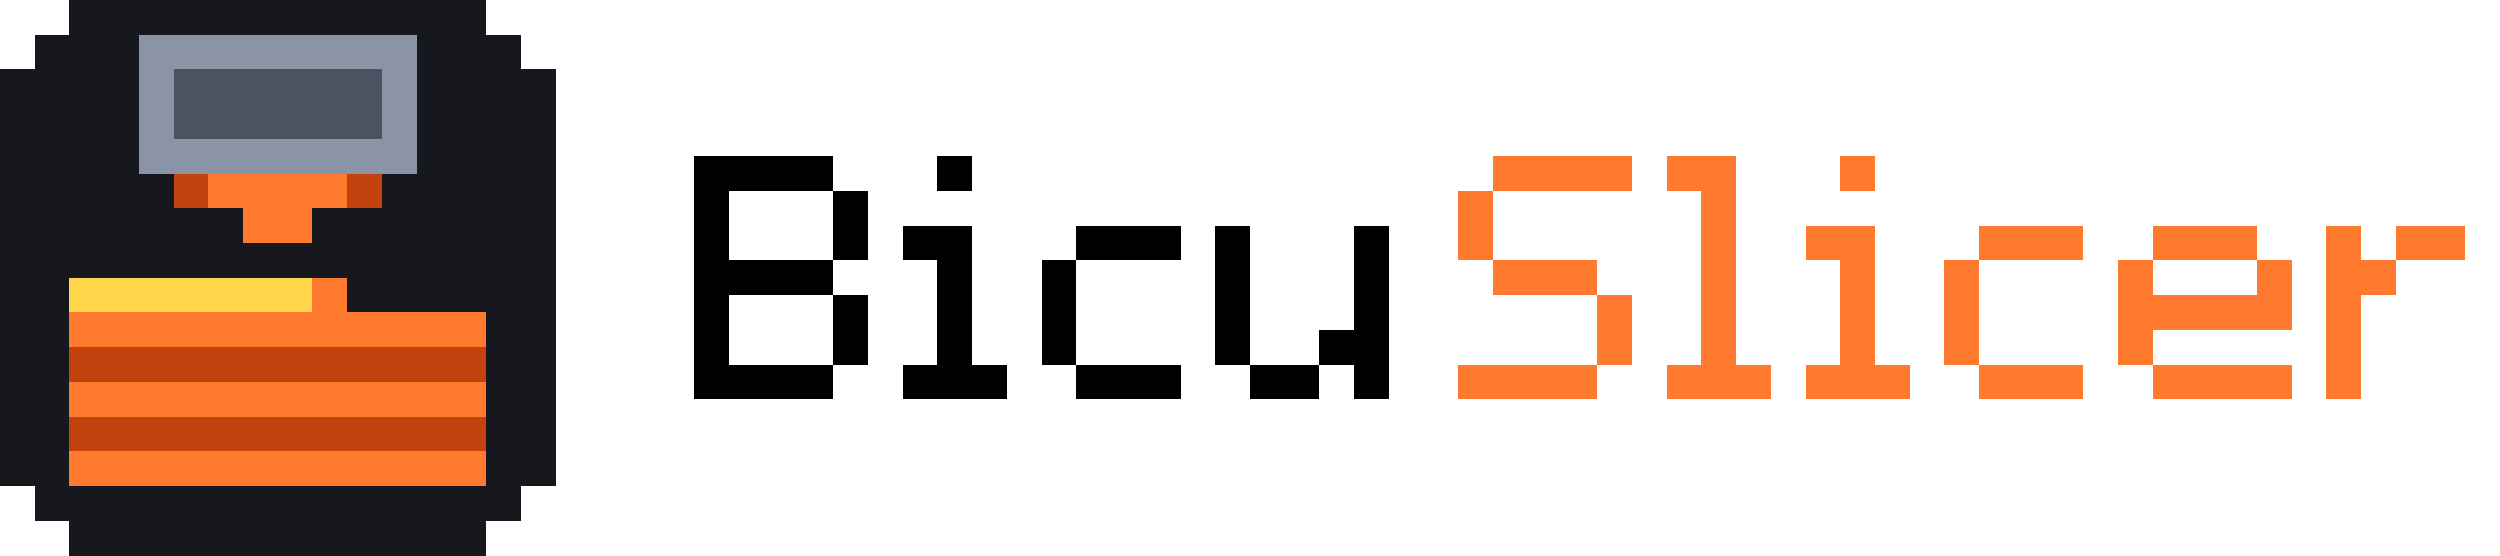
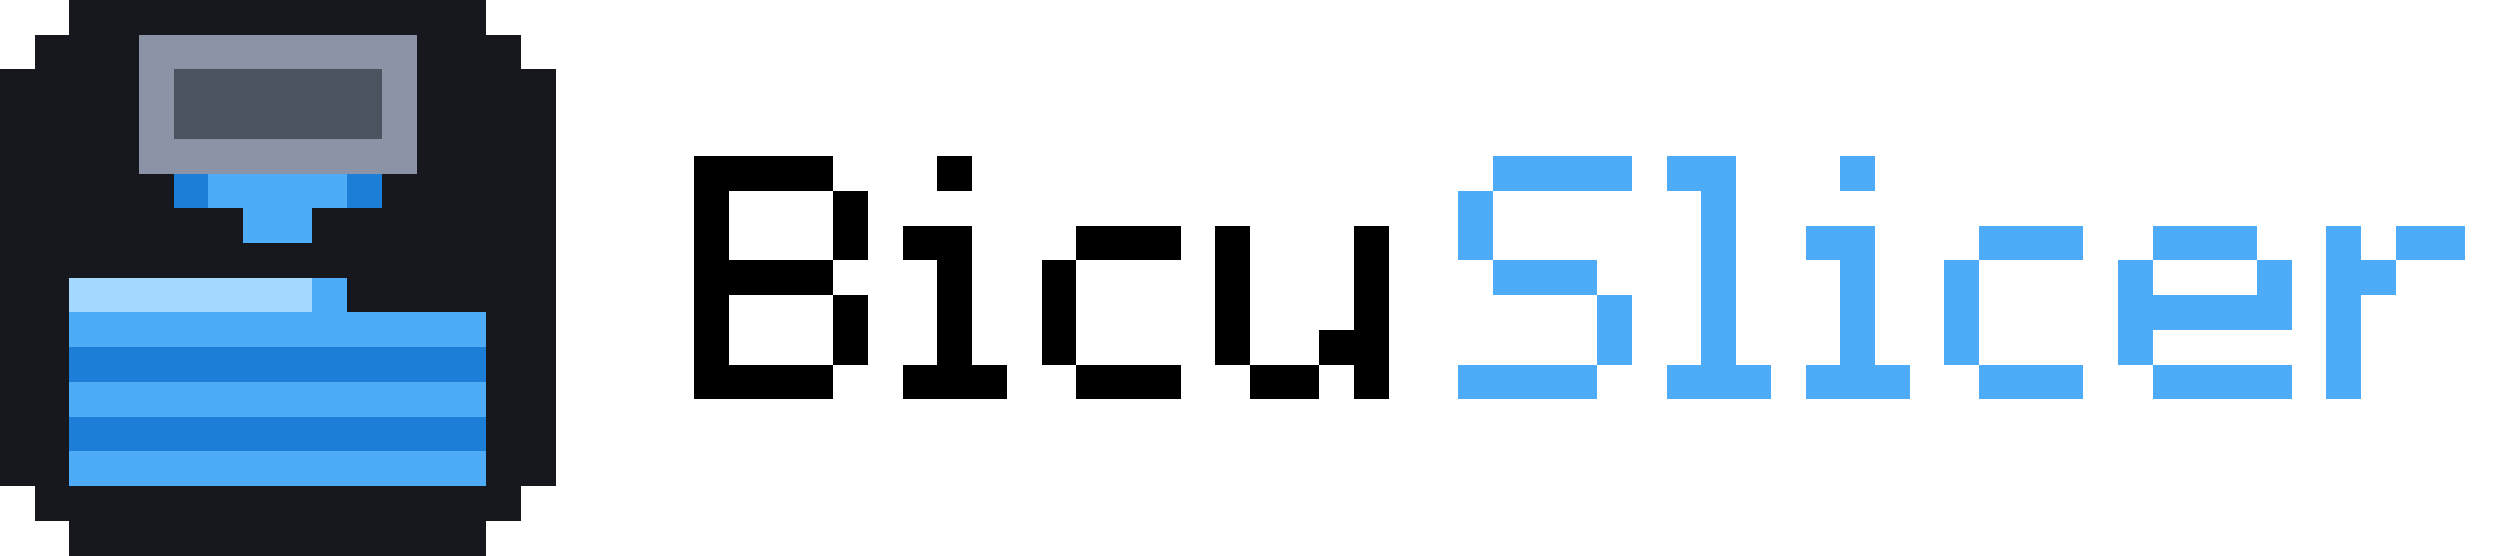
<svg xmlns="http://www.w3.org/2000/svg" viewBox="0 0 72 16" shape-rendering="crispEdges">
  <rect x="2" y="0" width="12" height="1" fill="#16181d" />
  <rect x="1" y="1" width="3" height="1" fill="#16181d" />
  <rect x="4" y="1" width="8" height="1" fill="#8a94a6" />
  <rect x="12" y="1" width="3" height="1" fill="#16181d" />
  <rect x="0" y="2" width="4" height="1" fill="#16181d" />
  <rect x="4" y="2" width="1" height="1" fill="#8a94a6" />
  <rect x="5" y="2" width="6" height="1" fill="#4b5260" />
  <rect x="11" y="2" width="1" height="1" fill="#8a94a6" />
  <rect x="12" y="2" width="4" height="1" fill="#16181d" />
  <rect x="0" y="3" width="4" height="1" fill="#16181d" />
  <rect x="4" y="3" width="1" height="1" fill="#8a94a6" />
  <rect x="5" y="3" width="6" height="1" fill="#4b5260" />
  <rect x="11" y="3" width="1" height="1" fill="#8a94a6" />
  <rect x="12" y="3" width="4" height="1" fill="#16181d" />
  <rect x="0" y="4" width="4" height="1" fill="#16181d" />
  <rect x="4" y="4" width="8" height="1" fill="#8a94a6" />
  <rect x="12" y="4" width="4" height="1" fill="#16181d" />
  <rect x="0" y="5" width="5" height="1" fill="#16181d" />
-   <rect x="5" y="5" width="1" height="1" fill="#c2410c" />
-   <rect x="6" y="5" width="4" height="1" fill="#ff7a2f" />
-   <rect x="10" y="5" width="1" height="1" fill="#c2410c" />
+   <rect x="5" y="5" width="1" height="1" fill="#1c7ed6" />
+   <rect x="6" y="5" width="4" height="1" fill="#4dabf7" />
+   <rect x="10" y="5" width="1" height="1" fill="#1c7ed6" />
  <rect x="11" y="5" width="5" height="1" fill="#16181d" />
  <rect x="0" y="6" width="7" height="1" fill="#16181d" />
-   <rect x="7" y="6" width="2" height="1" fill="#ff7a2f" />
+   <rect x="7" y="6" width="2" height="1" fill="#4dabf7" />
  <rect x="9" y="6" width="7" height="1" fill="#16181d" />
  <rect x="0" y="7" width="16" height="1" fill="#16181d" />
  <rect x="0" y="8" width="2" height="1" fill="#16181d" />
-   <rect x="2" y="8" width="7" height="1" fill="#ffd54a" />
-   <rect x="9" y="8" width="1" height="1" fill="#ff7a2f" />
+   <rect x="2" y="8" width="7" height="1" fill="#a5d8ff" />
+   <rect x="9" y="8" width="1" height="1" fill="#4dabf7" />
  <rect x="10" y="8" width="6" height="1" fill="#16181d" />
  <rect x="0" y="9" width="2" height="1" fill="#16181d" />
-   <rect x="2" y="9" width="12" height="1" fill="#ff7a2f" />
+   <rect x="2" y="9" width="12" height="1" fill="#4dabf7" />
  <rect x="14" y="9" width="2" height="1" fill="#16181d" />
  <rect x="0" y="10" width="2" height="1" fill="#16181d" />
-   <rect x="2" y="10" width="12" height="1" fill="#c2410c" />
+   <rect x="2" y="10" width="12" height="1" fill="#1c7ed6" />
  <rect x="14" y="10" width="2" height="1" fill="#16181d" />
  <rect x="0" y="11" width="2" height="1" fill="#16181d" />
-   <rect x="2" y="11" width="12" height="1" fill="#ff7a2f" />
+   <rect x="2" y="11" width="12" height="1" fill="#4dabf7" />
  <rect x="14" y="11" width="2" height="1" fill="#16181d" />
  <rect x="0" y="12" width="2" height="1" fill="#16181d" />
-   <rect x="2" y="12" width="12" height="1" fill="#c2410c" />
+   <rect x="2" y="12" width="12" height="1" fill="#1c7ed6" />
  <rect x="14" y="12" width="2" height="1" fill="#16181d" />
  <rect x="0" y="13" width="2" height="1" fill="#16181d" />
-   <rect x="2" y="13" width="12" height="1" fill="#ff7a2f" />
+   <rect x="2" y="13" width="12" height="1" fill="#4dabf7" />
  <rect x="14" y="13" width="2" height="1" fill="#16181d" />
  <rect x="1" y="14" width="14" height="1" fill="#16181d" />
  <rect x="2" y="15" width="12" height="1" fill="#16181d" />
  <rect x="20" y="4.5" width="4" height="1" fill="currentColor" />
  <rect x="20" y="5.5" width="1" height="1" fill="currentColor" />
  <rect x="24" y="5.5" width="1" height="1" fill="currentColor" />
  <rect x="20" y="6.5" width="1" height="1" fill="currentColor" />
  <rect x="24" y="6.5" width="1" height="1" fill="currentColor" />
  <rect x="20" y="7.5" width="4" height="1" fill="currentColor" />
  <rect x="20" y="8.5" width="1" height="1" fill="currentColor" />
  <rect x="24" y="8.5" width="1" height="1" fill="currentColor" />
  <rect x="20" y="9.5" width="1" height="1" fill="currentColor" />
  <rect x="24" y="9.5" width="1" height="1" fill="currentColor" />
  <rect x="20" y="10.5" width="4" height="1" fill="currentColor" />
  <rect x="27" y="4.5" width="1" height="1" fill="currentColor" />
  <rect x="26" y="6.5" width="2" height="1" fill="currentColor" />
  <rect x="27" y="7.5" width="1" height="1" fill="currentColor" />
  <rect x="27" y="8.5" width="1" height="1" fill="currentColor" />
  <rect x="27" y="9.5" width="1" height="1" fill="currentColor" />
  <rect x="26" y="10.5" width="3" height="1" fill="currentColor" />
  <rect x="31" y="6.5" width="3" height="1" fill="currentColor" />
  <rect x="30" y="7.5" width="1" height="1" fill="currentColor" />
  <rect x="30" y="8.5" width="1" height="1" fill="currentColor" />
  <rect x="30" y="9.5" width="1" height="1" fill="currentColor" />
  <rect x="31" y="10.5" width="3" height="1" fill="currentColor" />
  <rect x="35" y="6.5" width="1" height="1" fill="currentColor" />
  <rect x="39" y="6.5" width="1" height="1" fill="currentColor" />
  <rect x="35" y="7.5" width="1" height="1" fill="currentColor" />
  <rect x="39" y="7.5" width="1" height="1" fill="currentColor" />
  <rect x="35" y="8.5" width="1" height="1" fill="currentColor" />
  <rect x="39" y="8.5" width="1" height="1" fill="currentColor" />
  <rect x="35" y="9.5" width="1" height="1" fill="currentColor" />
  <rect x="38" y="9.5" width="2" height="1" fill="currentColor" />
  <rect x="36" y="10.5" width="2" height="1" fill="currentColor" />
  <rect x="39" y="10.5" width="1" height="1" fill="currentColor" />
-   <rect x="43" y="4.5" width="4" height="1" fill="#ff7a2f" />
-   <rect x="42" y="5.5" width="1" height="1" fill="#ff7a2f" />
-   <rect x="42" y="6.5" width="1" height="1" fill="#ff7a2f" />
-   <rect x="43" y="7.5" width="3" height="1" fill="#ff7a2f" />
-   <rect x="46" y="8.5" width="1" height="1" fill="#ff7a2f" />
-   <rect x="46" y="9.5" width="1" height="1" fill="#ff7a2f" />
-   <rect x="42" y="10.5" width="4" height="1" fill="#ff7a2f" />
-   <rect x="48" y="4.5" width="2" height="1" fill="#ff7a2f" />
-   <rect x="49" y="5.5" width="1" height="1" fill="#ff7a2f" />
-   <rect x="49" y="6.5" width="1" height="1" fill="#ff7a2f" />
-   <rect x="49" y="7.5" width="1" height="1" fill="#ff7a2f" />
-   <rect x="49" y="8.5" width="1" height="1" fill="#ff7a2f" />
-   <rect x="49" y="9.5" width="1" height="1" fill="#ff7a2f" />
-   <rect x="48" y="10.5" width="3" height="1" fill="#ff7a2f" />
-   <rect x="53" y="4.5" width="1" height="1" fill="#ff7a2f" />
-   <rect x="52" y="6.5" width="2" height="1" fill="#ff7a2f" />
-   <rect x="53" y="7.5" width="1" height="1" fill="#ff7a2f" />
-   <rect x="53" y="8.5" width="1" height="1" fill="#ff7a2f" />
-   <rect x="53" y="9.5" width="1" height="1" fill="#ff7a2f" />
-   <rect x="52" y="10.5" width="3" height="1" fill="#ff7a2f" />
-   <rect x="57" y="6.5" width="3" height="1" fill="#ff7a2f" />
-   <rect x="56" y="7.5" width="1" height="1" fill="#ff7a2f" />
-   <rect x="56" y="8.5" width="1" height="1" fill="#ff7a2f" />
-   <rect x="56" y="9.5" width="1" height="1" fill="#ff7a2f" />
-   <rect x="57" y="10.5" width="3" height="1" fill="#ff7a2f" />
-   <rect x="62" y="6.5" width="3" height="1" fill="#ff7a2f" />
-   <rect x="61" y="7.5" width="1" height="1" fill="#ff7a2f" />
-   <rect x="65" y="7.5" width="1" height="1" fill="#ff7a2f" />
-   <rect x="61" y="8.5" width="5" height="1" fill="#ff7a2f" />
-   <rect x="61" y="9.5" width="1" height="1" fill="#ff7a2f" />
-   <rect x="62" y="10.5" width="4" height="1" fill="#ff7a2f" />
-   <rect x="67" y="6.5" width="1" height="1" fill="#ff7a2f" />
-   <rect x="69" y="6.5" width="2" height="1" fill="#ff7a2f" />
-   <rect x="67" y="7.5" width="2" height="1" fill="#ff7a2f" />
-   <rect x="67" y="8.5" width="1" height="1" fill="#ff7a2f" />
-   <rect x="67" y="9.5" width="1" height="1" fill="#ff7a2f" />
-   <rect x="67" y="10.5" width="1" height="1" fill="#ff7a2f" />
+   <rect x="43" y="4.5" width="4" height="1" fill="#4dabf7" />
+   <rect x="42" y="5.5" width="1" height="1" fill="#4dabf7" />
+   <rect x="42" y="6.5" width="1" height="1" fill="#4dabf7" />
+   <rect x="43" y="7.5" width="3" height="1" fill="#4dabf7" />
+   <rect x="46" y="8.5" width="1" height="1" fill="#4dabf7" />
+   <rect x="46" y="9.5" width="1" height="1" fill="#4dabf7" />
+   <rect x="42" y="10.5" width="4" height="1" fill="#4dabf7" />
+   <rect x="48" y="4.5" width="2" height="1" fill="#4dabf7" />
+   <rect x="49" y="5.5" width="1" height="1" fill="#4dabf7" />
+   <rect x="49" y="6.5" width="1" height="1" fill="#4dabf7" />
+   <rect x="49" y="7.5" width="1" height="1" fill="#4dabf7" />
+   <rect x="49" y="8.5" width="1" height="1" fill="#4dabf7" />
+   <rect x="49" y="9.5" width="1" height="1" fill="#4dabf7" />
+   <rect x="48" y="10.5" width="3" height="1" fill="#4dabf7" />
+   <rect x="53" y="4.5" width="1" height="1" fill="#4dabf7" />
+   <rect x="52" y="6.5" width="2" height="1" fill="#4dabf7" />
+   <rect x="53" y="7.5" width="1" height="1" fill="#4dabf7" />
+   <rect x="53" y="8.5" width="1" height="1" fill="#4dabf7" />
+   <rect x="53" y="9.5" width="1" height="1" fill="#4dabf7" />
+   <rect x="52" y="10.5" width="3" height="1" fill="#4dabf7" />
+   <rect x="57" y="6.5" width="3" height="1" fill="#4dabf7" />
+   <rect x="56" y="7.5" width="1" height="1" fill="#4dabf7" />
+   <rect x="56" y="8.5" width="1" height="1" fill="#4dabf7" />
+   <rect x="56" y="9.5" width="1" height="1" fill="#4dabf7" />
+   <rect x="57" y="10.5" width="3" height="1" fill="#4dabf7" />
+   <rect x="62" y="6.5" width="3" height="1" fill="#4dabf7" />
+   <rect x="61" y="7.5" width="1" height="1" fill="#4dabf7" />
+   <rect x="65" y="7.5" width="1" height="1" fill="#4dabf7" />
+   <rect x="61" y="8.5" width="5" height="1" fill="#4dabf7" />
+   <rect x="61" y="9.5" width="1" height="1" fill="#4dabf7" />
+   <rect x="62" y="10.5" width="4" height="1" fill="#4dabf7" />
+   <rect x="67" y="6.5" width="1" height="1" fill="#4dabf7" />
+   <rect x="69" y="6.5" width="2" height="1" fill="#4dabf7" />
+   <rect x="67" y="7.5" width="2" height="1" fill="#4dabf7" />
+   <rect x="67" y="8.5" width="1" height="1" fill="#4dabf7" />
+   <rect x="67" y="9.5" width="1" height="1" fill="#4dabf7" />
+   <rect x="67" y="10.5" width="1" height="1" fill="#4dabf7" />
</svg>
